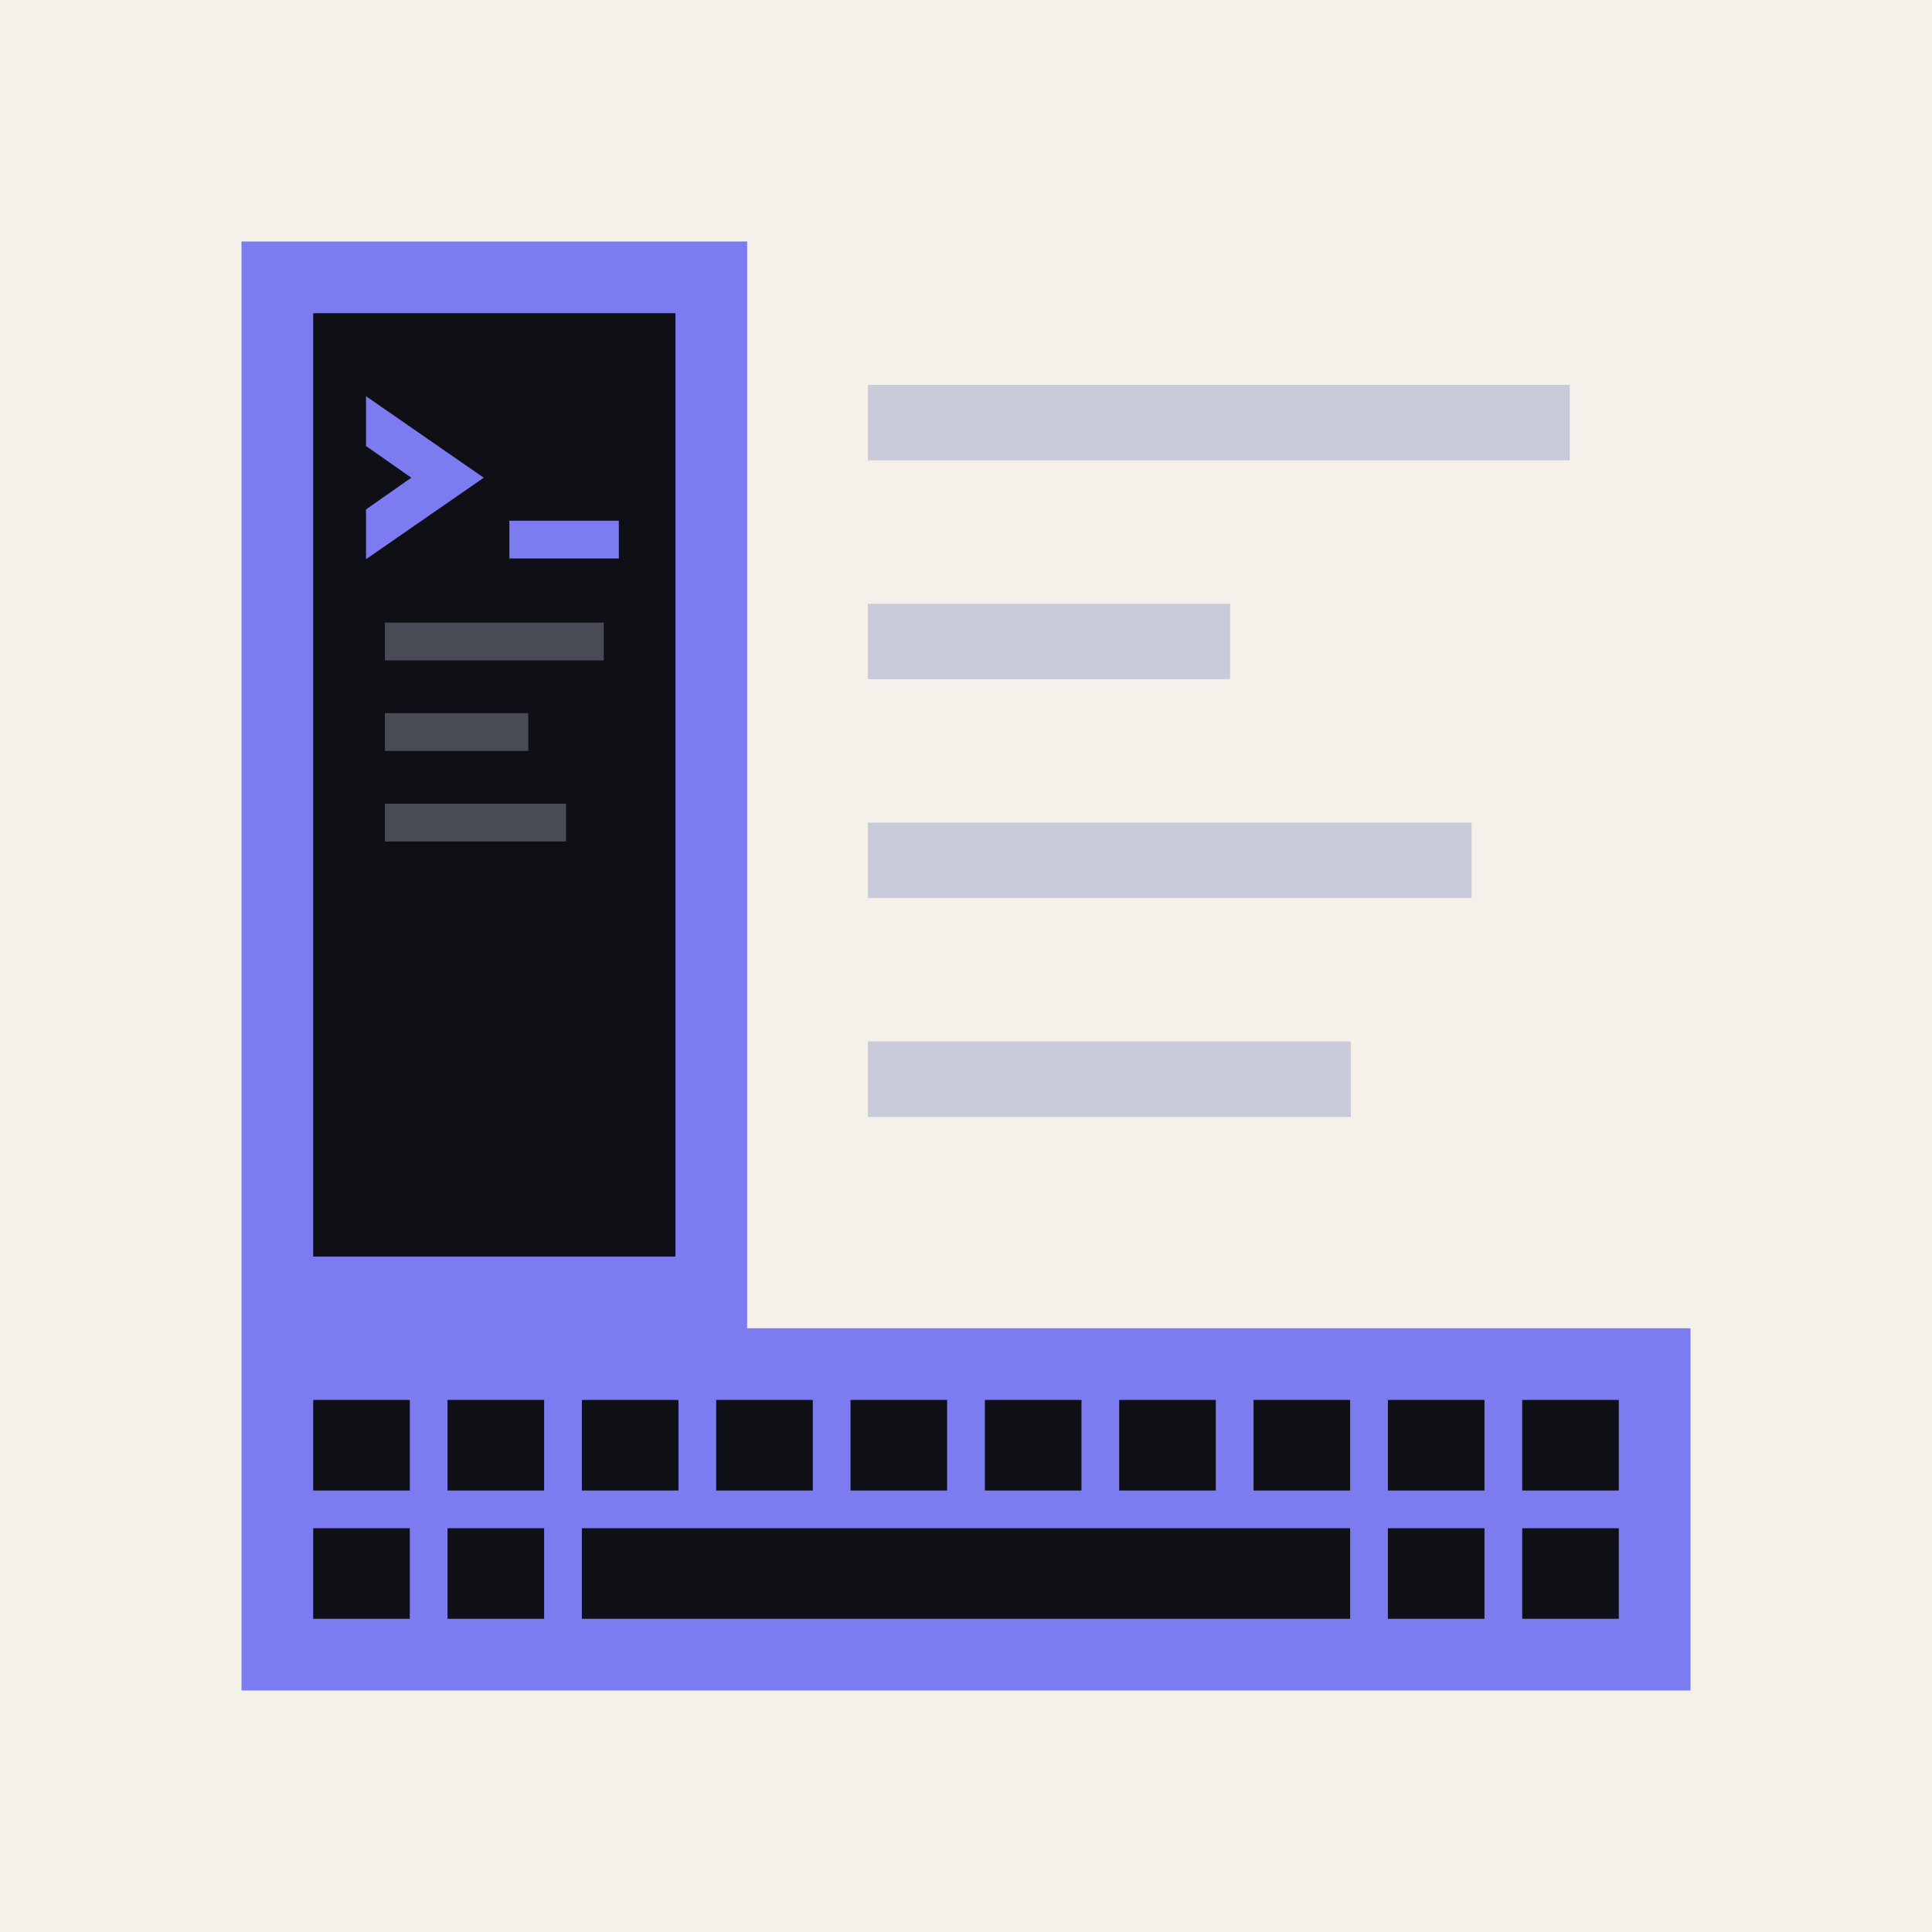
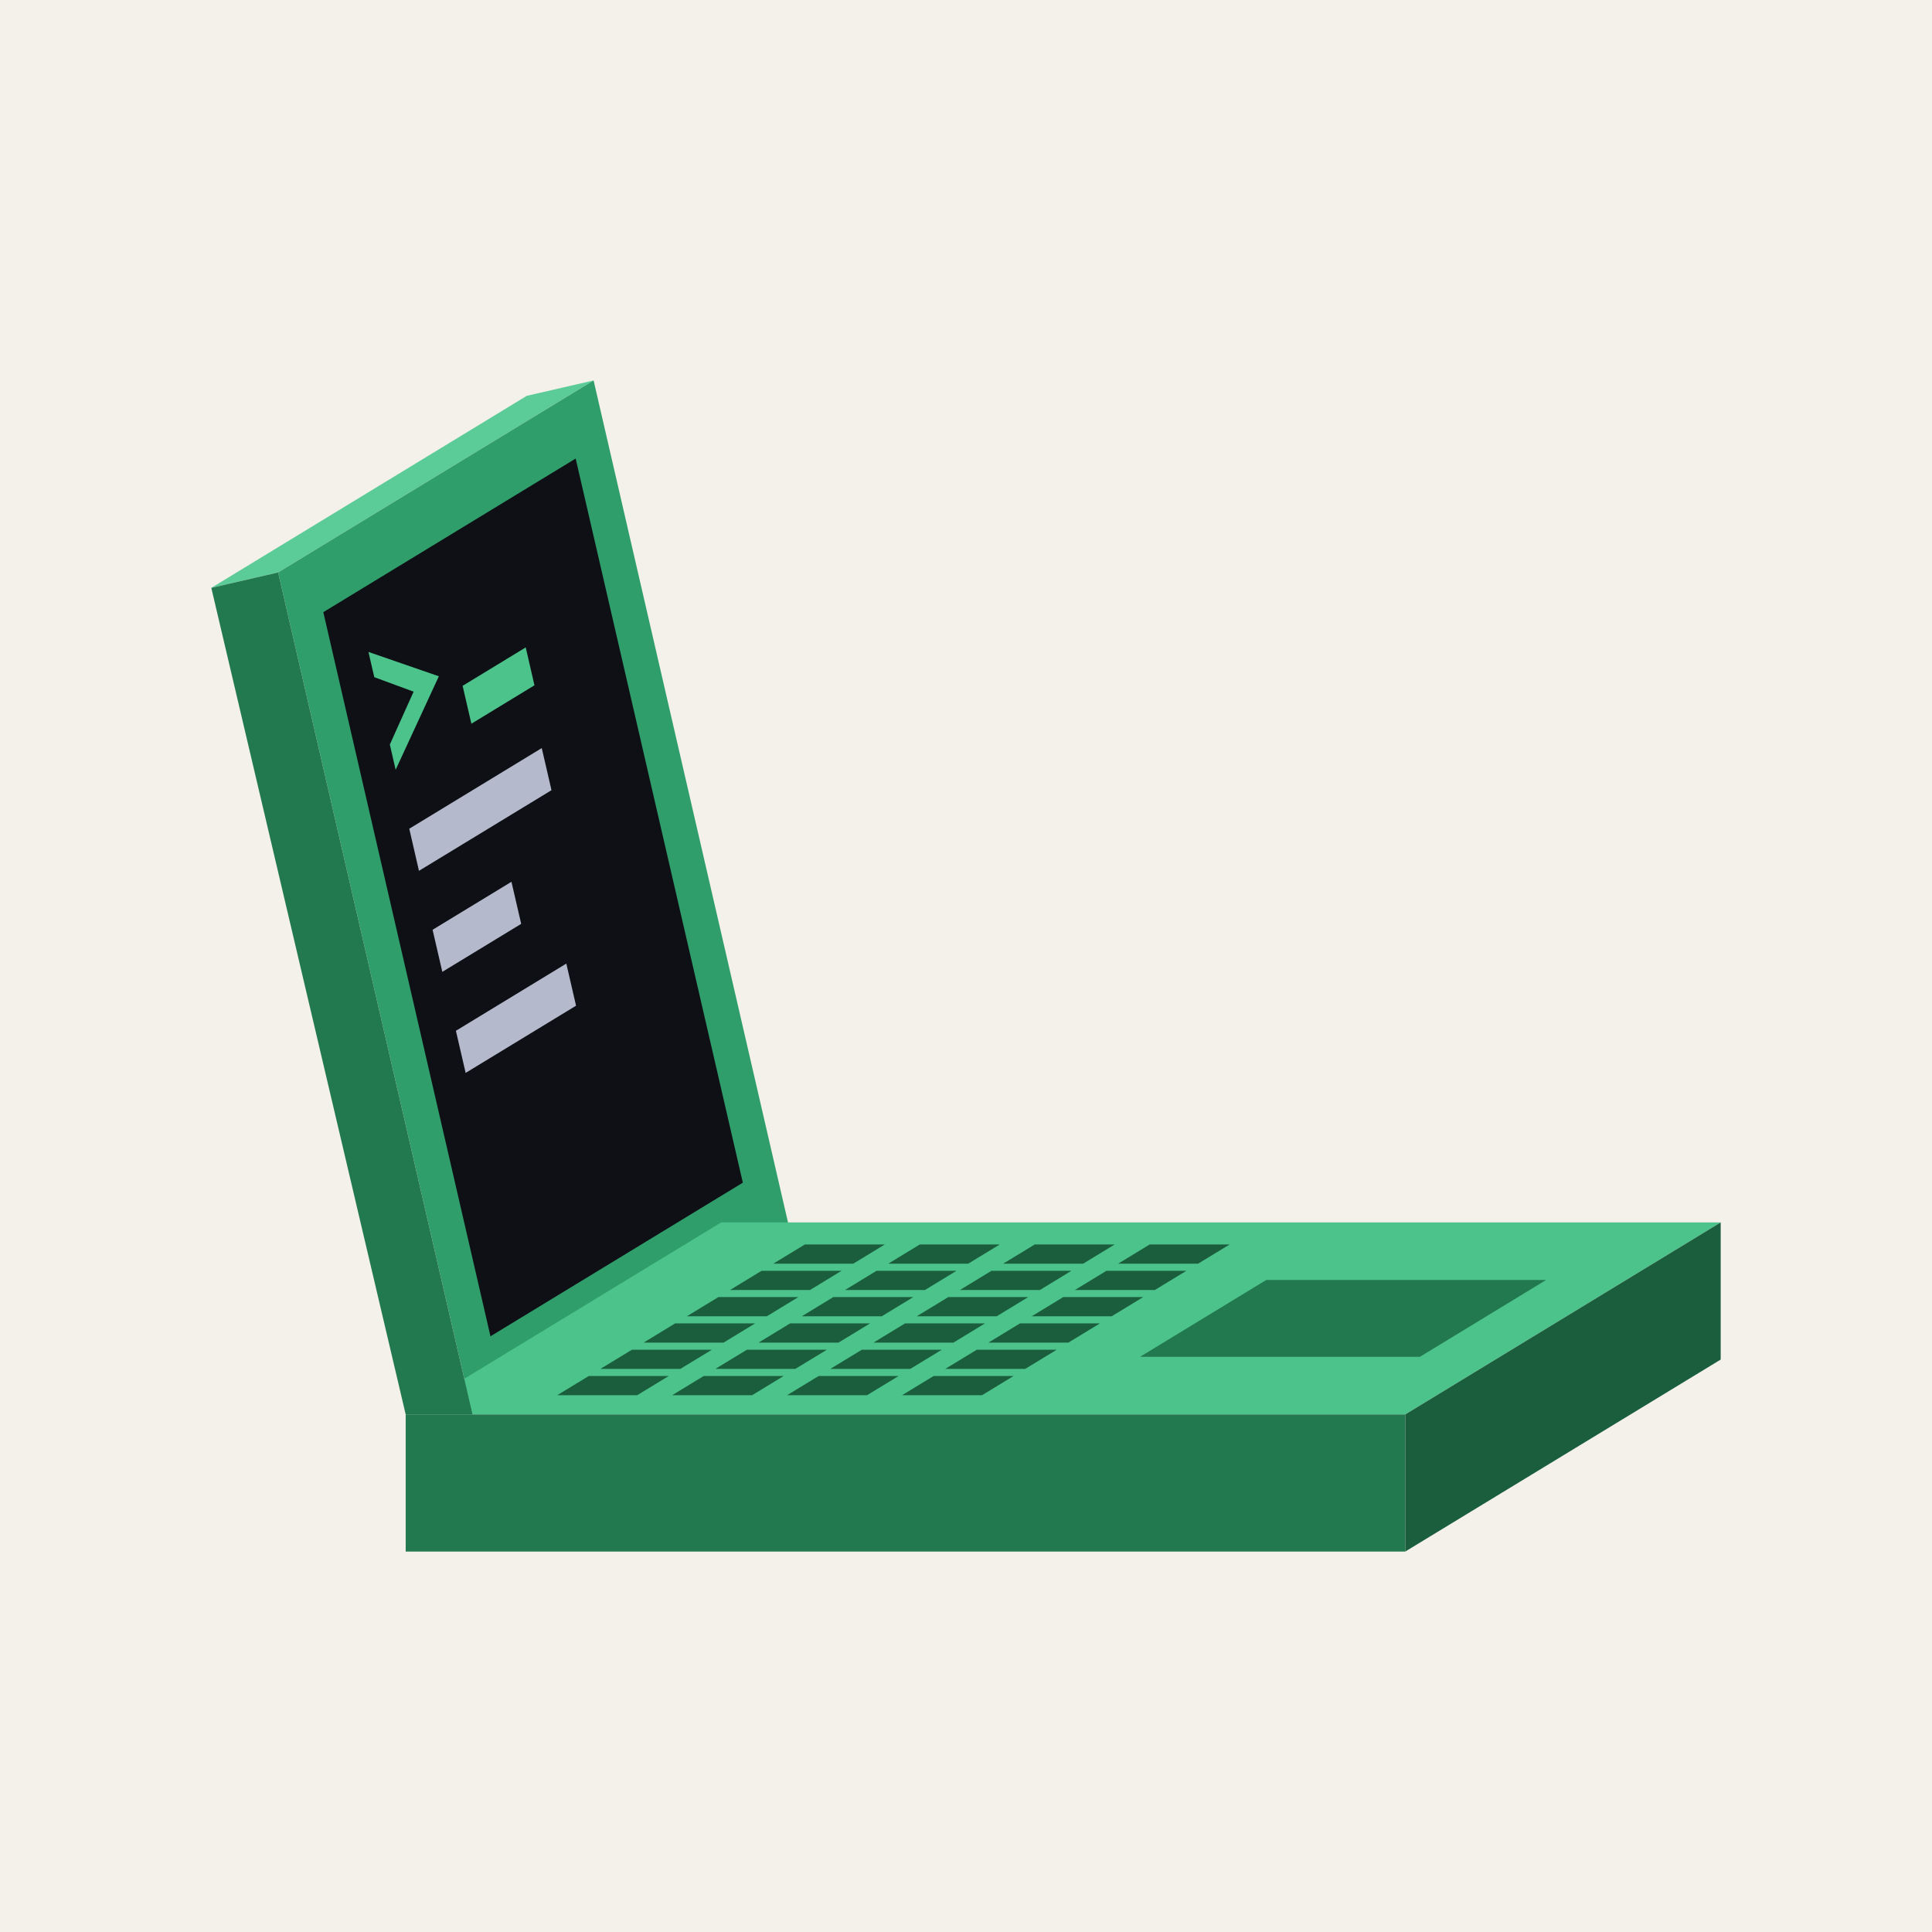
<svg xmlns="http://www.w3.org/2000/svg" width="512" height="512" viewBox="0 0 512 512" role="img" aria-label="Ledger">
  <rect x="0" y="0" width="512" height="512" fill="#F4F1EA" />
-   <rect x="230" y="102" width="186" height="20" fill="#C9CCD8" />
-   <rect x="230" y="160" width="96" height="20" fill="#C9CCD8" />
-   <rect x="230" y="218" width="160" height="20" fill="#C9CCD8" />
-   <rect x="230" y="276" width="128" height="20" fill="#C9CCD8" />
-   <path d="M64 64L198 64L198 352L448 352L448 448L64 448Z" fill="#7C7CF0" />
-   <rect x="83" y="83" width="96" height="250" fill="#0E1016" />
-   <path d="M97 105L128.2 126.6L97 148.2L97 135L109 126.6L97 118.2Z" fill="#7C7CF0" />
-   <rect x="135" y="138" width="29" height="10" fill="#7C7CF0" />
-   <rect x="102" y="165" width="58" height="10" fill="#B4BACB" fill-opacity="0.35" />
-   <rect x="102" y="189" width="38" height="10" fill="#B4BACB" fill-opacity="0.35" />
-   <rect x="102" y="213" width="48" height="10" fill="#B4BACB" fill-opacity="0.35" />
-   <rect x="83" y="371" width="25.6" height="24" fill="#0E1016" />
-   <rect x="118.6" y="371" width="25.6" height="24" fill="#0E1016" />
-   <rect x="154.2" y="371" width="25.6" height="24" fill="#0E1016" />
-   <rect x="189.8" y="371" width="25.6" height="24" fill="#0E1016" />
-   <rect x="225.4" y="371" width="25.6" height="24" fill="#0E1016" />
-   <rect x="261" y="371" width="25.6" height="24" fill="#0E1016" />
-   <rect x="296.6" y="371" width="25.6" height="24" fill="#0E1016" />
-   <rect x="332.2" y="371" width="25.6" height="24" fill="#0E1016" />
-   <rect x="367.8" y="371" width="25.6" height="24" fill="#0E1016" />
-   <rect x="403.4" y="371" width="25.6" height="24" fill="#0E1016" />
-   <rect x="83" y="405" width="25.6" height="24" fill="#0E1016" />
-   <rect x="118.6" y="405" width="25.6" height="24" fill="#0E1016" />
-   <rect x="154.2" y="405" width="203.6" height="24" fill="#0E1016" />
-   <rect x="367.8" y="405" width="25.6" height="24" fill="#0E1016" />
-   <rect x="403.4" y="405" width="25.6" height="24" fill="#0E1016" />
+   <path d="M73.71 151.70L56.00 155.79L139.60 104.90L157.31 100.82Z" fill="#5BCB97" />
+   <path d="M125.22 374.84L73.71 151.70L157.31 100.82L208.83 323.95Z" fill="#2F9E6B" />
+   <path d="M129.98 354.13L85.68 162.23L152.56 121.52L196.86 313.42Z" fill="#0E1016" />
+   <path d="M97.64 172.77L116.30 179.22L104.85 204.00L103.31 197.31L109.61 183.30L99.19 179.46Z" fill="#4CC38A" />
+   <path d="M124.92 191.79L122.60 181.75L139.32 171.57L141.64 181.61Z" fill="#4CC38A" />
+   <path d="M111.03 230.78L108.46 219.62L143.57 198.25L146.15 209.41Z" fill="#B4BACB" />
+   <path d="M117.22 257.55L114.64 246.40L135.54 233.68L138.12 244.83Z" fill="#B4BACB" />
+   <path d="M123.40 284.33L120.82 273.17L150.08 255.36L152.66 266.52Z" fill="#B4BACB" />
+   <path d="M107.51 374.84L372.40 374.84L456.00 323.95L191.12 323.95Z" fill="#4CC38A" />
+   <path d="M147.66 369.75L168.85 369.75L177.21 364.66L156.02 364.66Z" fill="#1B5E3E" />
+   <path d="M159.11 362.77L180.30 362.77L188.66 357.69L167.47 357.69Z" fill="#1B5E3E" />
+   <path d="M170.57 355.80L191.76 355.80L200.12 350.71L178.93 350.71Z" fill="#1B5E3E" />
+   <path d="M182.02 348.83L203.21 348.83L211.57 343.74L190.38 343.74Z" fill="#1B5E3E" />
+   <path d="M193.47 341.86L214.67 341.86L223.03 336.77L201.83 336.77Z" fill="#1B5E3E" />
+   <path d="M204.93 334.89L226.12 334.89L234.48 329.80L213.29 329.80Z" fill="#1B5E3E" />
+   <path d="M178.12 369.75L199.31 369.75L207.67 364.66L186.48 364.66Z" fill="#1B5E3E" />
+   <path d="M189.58 362.77L210.77 362.77L219.13 357.69L197.94 357.69Z" fill="#1B5E3E" />
+   <path d="M201.03 355.80L222.22 355.80L230.58 350.71L209.39 350.71Z" fill="#1B5E3E" />
+   <path d="M212.48 348.83L233.67 348.83L242.03 343.74L220.84 343.74Z" fill="#1B5E3E" />
+   <path d="M223.94 341.86L245.13 341.86L253.49 336.77L232.30 336.77Z" fill="#1B5E3E" />
+   <path d="M235.39 334.89L256.58 334.89L264.94 329.80L243.75 329.80Z" fill="#1B5E3E" />
+   <path d="M208.58 369.75L229.77 369.75L238.13 364.66L216.94 364.66Z" fill="#1B5E3E" />
+   <path d="M220.04 362.77L241.23 362.77L249.59 357.69L228.40 357.69Z" fill="#1B5E3E" />
+   <path d="M231.49 355.80L252.68 355.80L261.04 350.71L239.85 350.71Z" fill="#1B5E3E" />
+   <path d="M242.94 348.83L264.13 348.83L272.49 343.74L251.30 343.74Z" fill="#1B5E3E" />
+   <path d="M254.40 341.86L275.59 341.86L283.95 336.77L262.76 336.77Z" fill="#1B5E3E" />
+   <path d="M265.85 334.89L287.04 334.89L295.40 329.80L274.21 329.80Z" fill="#1B5E3E" />
+   <path d="M239.04 369.75L260.24 369.75L268.60 364.66L247.41 364.66Z" fill="#1B5E3E" />
+   <path d="M250.50 362.77L271.69 362.77L280.05 357.69L258.86 357.69Z" fill="#1B5E3E" />
+   <path d="M261.95 355.80L283.14 355.80L291.50 350.71L270.31 350.71Z" fill="#1B5E3E" />
+   <path d="M273.41 348.83L294.60 348.83L302.96 343.74L281.77 343.74Z" fill="#1B5E3E" />
+   <path d="M284.86 341.86L306.05 341.86L314.41 336.77L293.22 336.77Z" fill="#1B5E3E" />
+   <path d="M296.31 334.89L317.50 334.89L325.86 329.80L304.67 329.80Z" fill="#1B5E3E" />
+   <path d="M302.12 359.57L376.29 359.57L409.73 339.21L335.56 339.21Z" fill="#23794F" />
+   <path d="M372.40 374.84L456.00 323.95L456.00 360.30L372.40 411.18Z" fill="#1B5E3E" />
+   <path d="M107.51 374.84L372.40 374.84L372.40 411.18L107.51 411.18Z" fill="#23794F" />
+   <path d="M125.22 374.84L73.71 151.70L56.00 155.79L107.51 374.84Z" fill="#23794F" />
</svg>
